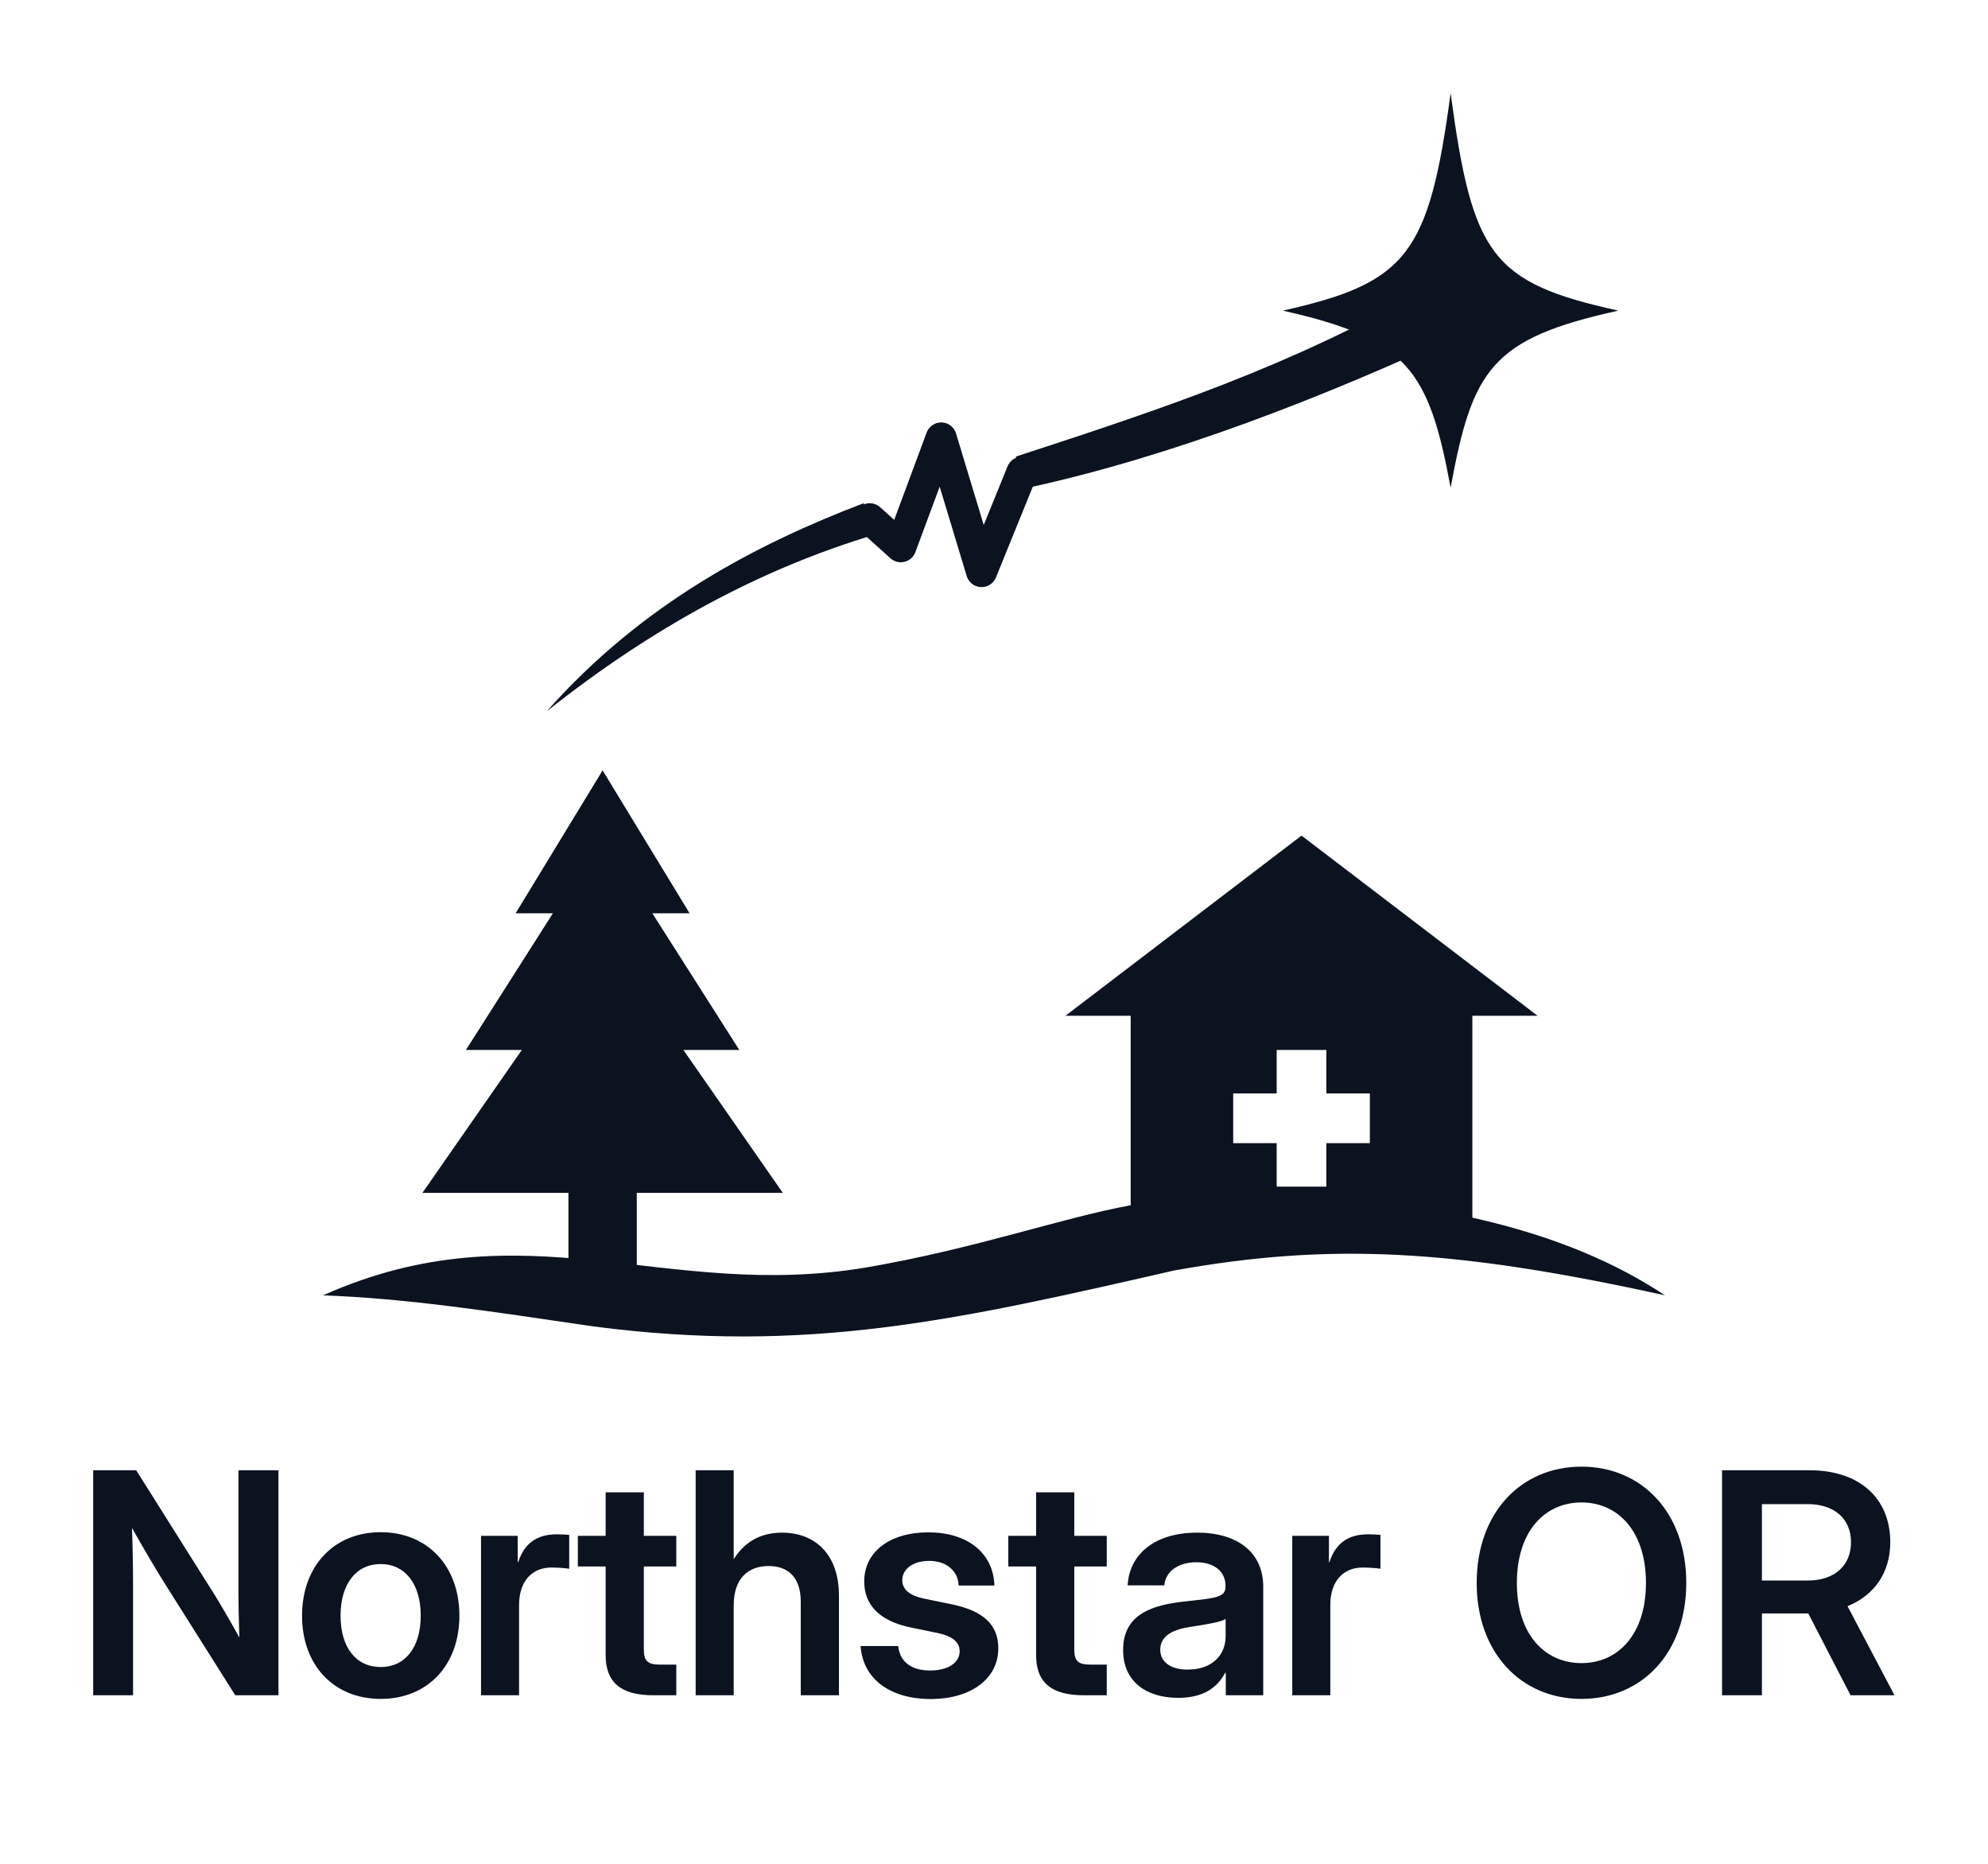
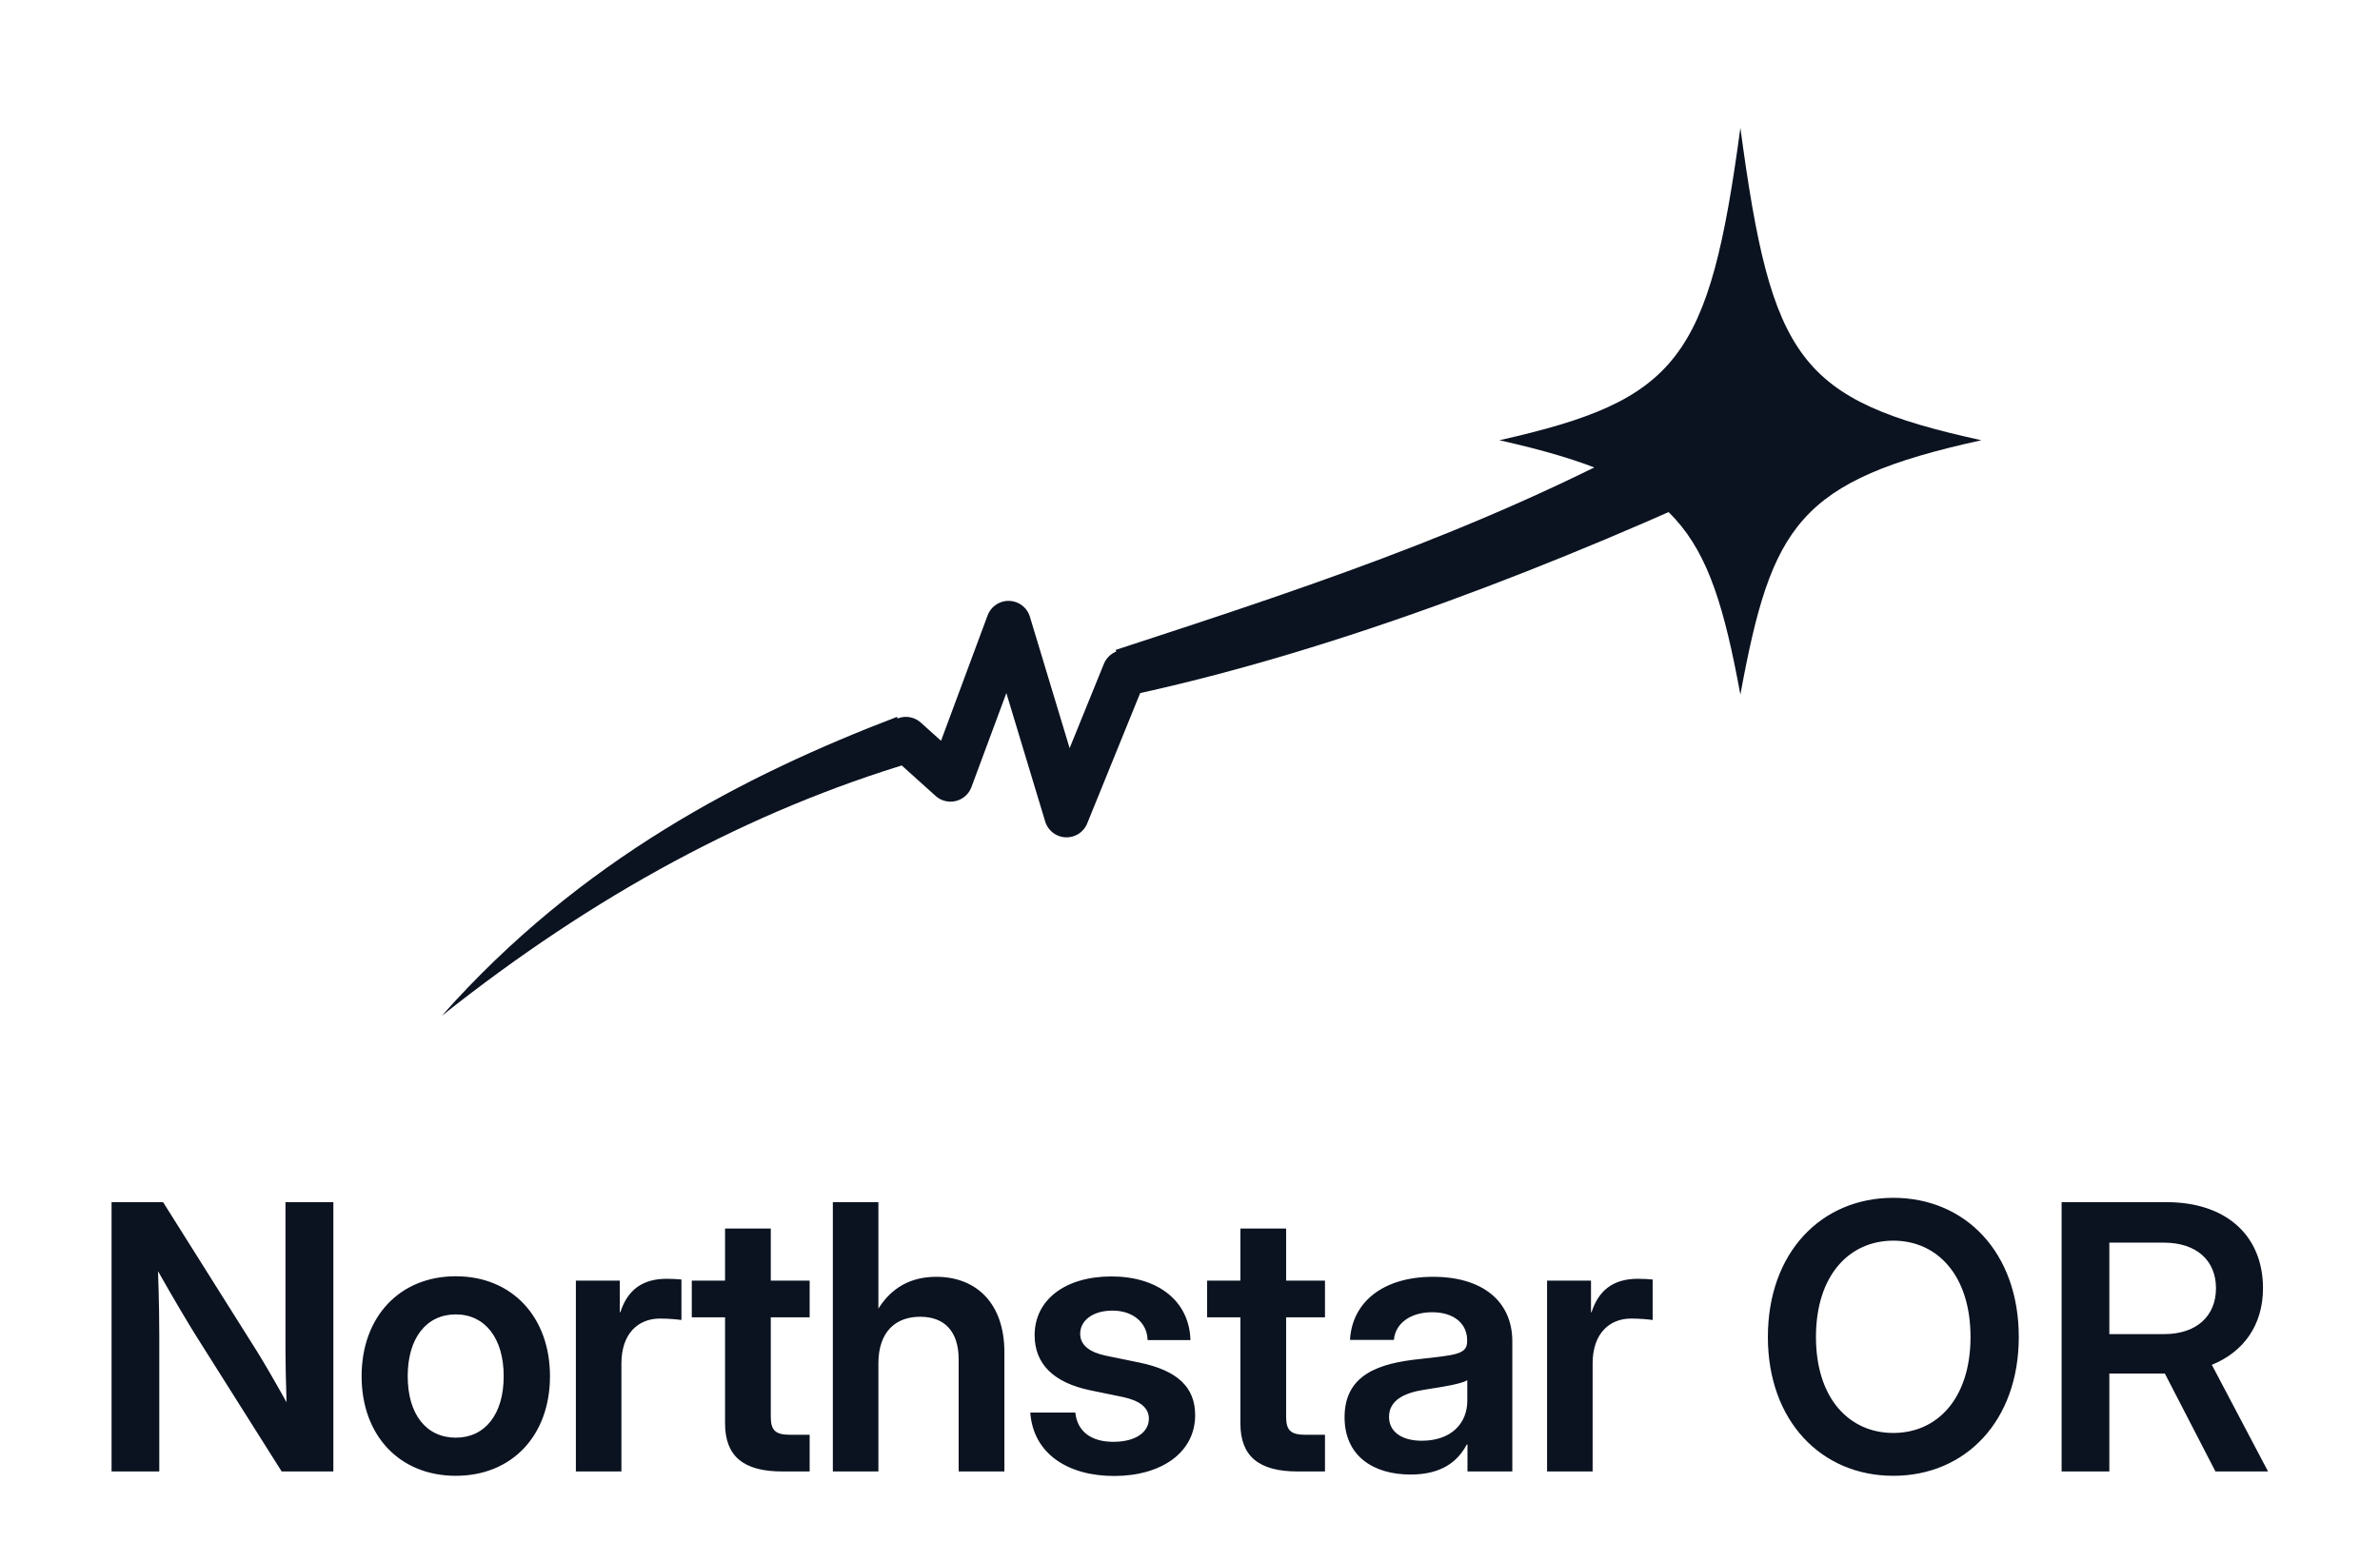
- <svg xmlns="http://www.w3.org/2000/svg" viewBox="0 0 640 600" width="640" height="600" role="img">
-   <g transform="translate(64 18) scale(1)">
-     <path id="evergreen" d="M130 230 L158 276 H146 L174 320 H156 L188 366 H141 V398 H119 V366 H72 L104 320 H86 L114 276 H102Z" fill="#0B1220" />
-     <path id="clinic-and-land" d="M40 399 C105 370 150 401 215 390 C250 384 278 374 300 370 V309 H279 L355 251 L431 309 H410 V374 C437 380 457 389 472 399 C404 384 364 382 314 391 C244 407 196 418 127 409 C93 404 67 400 40 399Z M347 320 H363 V334 H377 V350 H363 V364 H347 V350 H333 V334 H347Z" fill="#0B1220" fill-rule="evenodd" />
-     <path id="tapered-trail" d="M112 211 C143 176 180 157 214 144 L218 154 C181 165 146 184 112 211Z" fill="#0B1220" />
-     <path id="medical-pulse" d="M216 149 L226 158 L239 123 L252 166 L265 134" fill="none" stroke="#0B1220" stroke-width="10" stroke-linejoin="round" stroke-linecap="round" />
-     <path id="connected-wake" d="M263 129 C312 113 351 100 395 75 L407 89 C362 110 313 129 267 139Z" fill="#0B1220" />
-     <path id="north-star" d="M403 12 C410 64 416 73 457 82 C416 91 410 101 403 139 C396 101 389 91 349 82 C389 73 396 64 403 12Z" fill="#0B1220" />
+ <svg xmlns="http://www.w3.org/2000/svg" viewBox="0 0 640 420" width="640" height="420" role="img">
+   <g transform="translate(90 20) scale(1.2)">
+     <g transform="translate(-88 0) scale(1)">
+       <path id="tapered-trail" d="M112 211 C143 176 180 157 214 144 L218 154 C181 165 146 184 112 211Z" fill="#0B1220" />
+       <path id="medical-pulse" d="M216 149 L226 158 L239 123 L252 166 L265 134" fill="none" stroke="#0B1220" stroke-width="10" stroke-linejoin="round" stroke-linecap="round" />
+       <path id="connected-wake" d="M263 129 C312 113 351 100 395 75 L407 89 C362 110 313 129 267 139Z" fill="#0B1220" />
+       <path id="north-star" d="M403 12 C410 64 416 73 457 82 C416 91 410 101 403 139 C396 101 389 91 349 82 C389 73 396 64 403 12Z" fill="#0B1220" />
+     </g>
  </g>
-   <g transform="translate(30 470) scale(1.08209)">
+   <g transform="translate(30 320) scale(1.08209)">
    <path d="M5.57 0.0H17.43V-33.646C17.43 -36.566 17.385 -42.316 17.115 -49.773C21.203 -42.541 24.752 -36.611 26.639 -33.602L47.842 0.0H60.689V-66.934H48.785V-30.457C48.785 -27.807 48.875 -22.236 49.055 -17.205C46.404 -21.967 43.439 -27.088 41.867 -29.604L18.373 -66.934H5.57ZM91.114 1.078C105.085 1.078 114.518 -8.939 114.518 -23.674C114.518 -38.408 105.085 -48.516 91.114 -48.516C77.143 -48.516 67.71 -38.408 67.71 -23.674C67.71 -8.939 77.143 1.078 91.114 1.078ZM91.114 -8.4C83.792 -8.4 79.165 -14.195 79.165 -23.674C79.165 -33.197 83.837 -39.037 91.114 -39.037C98.347 -39.037 103.018 -33.152 103.018 -23.674C103.018 -14.24 98.391 -8.4 91.114 -8.4ZM120.955 0.0H132.275V-26.863C132.275 -34.275 136.453 -38.004 141.844 -38.004C144.09 -38.004 146.336 -37.779 147.189 -37.645V-47.707C146.291 -47.797 145.033 -47.887 143.506 -47.887C137.396 -47.887 133.758 -45.012 132.006 -39.576H131.871V-47.438H120.955ZM179.051 -47.438H169.393V-60.375H158.028V-47.438H149.762V-38.318H158.028V-11.949C158.028 -3.818 162.565 0.0 172.223 0.0H179.051V-9.119H174.2C170.516 -9.119 169.393 -10.242 169.393 -13.611V-38.318H179.051ZM196.134 -26.818C196.134 -34.904 200.582 -38.453 206.511 -38.453C212.576 -38.453 216.08 -34.814 216.08 -27.852V0.0H227.445V-29.648C227.445 -41.822 220.437 -48.381 210.509 -48.381C204.13 -48.381 199.369 -45.641 196.134 -40.475V-66.934H184.814V0.0H196.134ZM254.725 1.123C266.45 1.123 274.85 -4.717 274.85 -13.971C274.85 -20.934 270.493 -25.066 261.104 -27.043L252.569 -28.795C248.616 -29.648 246.28 -31.4 246.28 -34.23C246.28 -37.465 249.334 -39.98 254.321 -39.98C259.487 -39.98 262.946 -36.881 263.036 -32.658H273.682C273.413 -42.406 265.551 -48.471 254.051 -48.471C242.461 -48.471 234.959 -42.586 234.959 -33.871C234.959 -26.684 239.721 -22.057 248.795 -20.17L256.881 -18.508C260.879 -17.654 263.35 -15.992 263.35 -13.117C263.35 -9.748 260.026 -7.367 254.545 -7.367C248.885 -7.367 245.561 -10.018 245.067 -14.645H233.881C234.6 -4.447 243.18 1.123 254.725 1.123ZM307.116 -47.438H297.458V-60.375H286.093V-47.438H277.827V-38.318H286.093V-11.949C286.093 -3.818 290.63 0.0 300.288 0.0H307.116V-9.119H302.265C298.581 -9.119 297.458 -10.242 297.458 -13.611V-38.318H307.116ZM328.377 0.764C336.104 0.764 340.102 -2.471 342.348 -6.693H342.527V0.0H353.668V-32.344C353.668 -42.227 346.346 -48.381 333.992 -48.381C321.594 -48.381 313.867 -42.137 313.328 -32.703H324.244C324.559 -36.701 328.242 -39.576 333.768 -39.576C339.203 -39.576 342.438 -36.701 342.438 -32.658V-32.299C342.438 -29.064 339.428 -28.93 330.623 -27.941C320.83 -26.908 311.981 -24.258 311.981 -13.477C311.981 -3.998 318.944 0.764 328.377 0.764ZM331.162 -7.637C326.221 -7.637 323.031 -9.838 323.031 -13.566C323.031 -17.879 327.164 -19.631 332.016 -20.35C336.688 -21.068 341.09 -21.787 342.483 -22.686V-17.564C342.483 -12.039 338.574 -7.637 331.162 -7.637ZM362.306 0.0H373.626V-26.863C373.626 -34.275 377.804 -38.004 383.194 -38.004C385.44 -38.004 387.687 -37.779 388.54 -37.645V-47.707C387.642 -47.797 386.384 -47.887 384.856 -47.887C378.747 -47.887 375.108 -45.012 373.356 -39.576H373.222V-47.438H362.306Z" transform="translate(-5.570312 70)" fill="#0B1220" />
    <path d="M34.41 1.078C52.334 1.078 65.586 -12.533 65.586 -33.422C65.586 -54.4 52.334 -68.012 34.41 -68.012C16.486 -68.012 3.234 -54.4 3.234 -33.422C3.234 -12.578 16.486 1.078 34.41 1.078ZM34.41 -9.568C23.449 -9.568 15.184 -18.148 15.184 -33.422C15.184 -48.74 23.449 -57.365 34.41 -57.365C45.326 -57.365 53.592 -48.74 53.592 -33.422C53.592 -18.148 45.326 -9.568 34.41 -9.568ZM76.231 0.0H88.09V-24.348H101.567C101.701 -24.348 101.791 -24.348 101.881 -24.348L114.459 0.0H127.531L113.561 -26.504C121.512 -29.738 126.274 -36.432 126.274 -45.551C126.274 -58.668 117.065 -66.934 102.33 -66.934H76.231ZM88.09 -34.141V-56.871H101.656C109.653 -56.871 114.594 -52.514 114.594 -45.551C114.594 -38.543 109.653 -34.141 101.746 -34.141Z" transform="translate(408.3722 70)" fill="#0B1220" />
  </g>
</svg>
